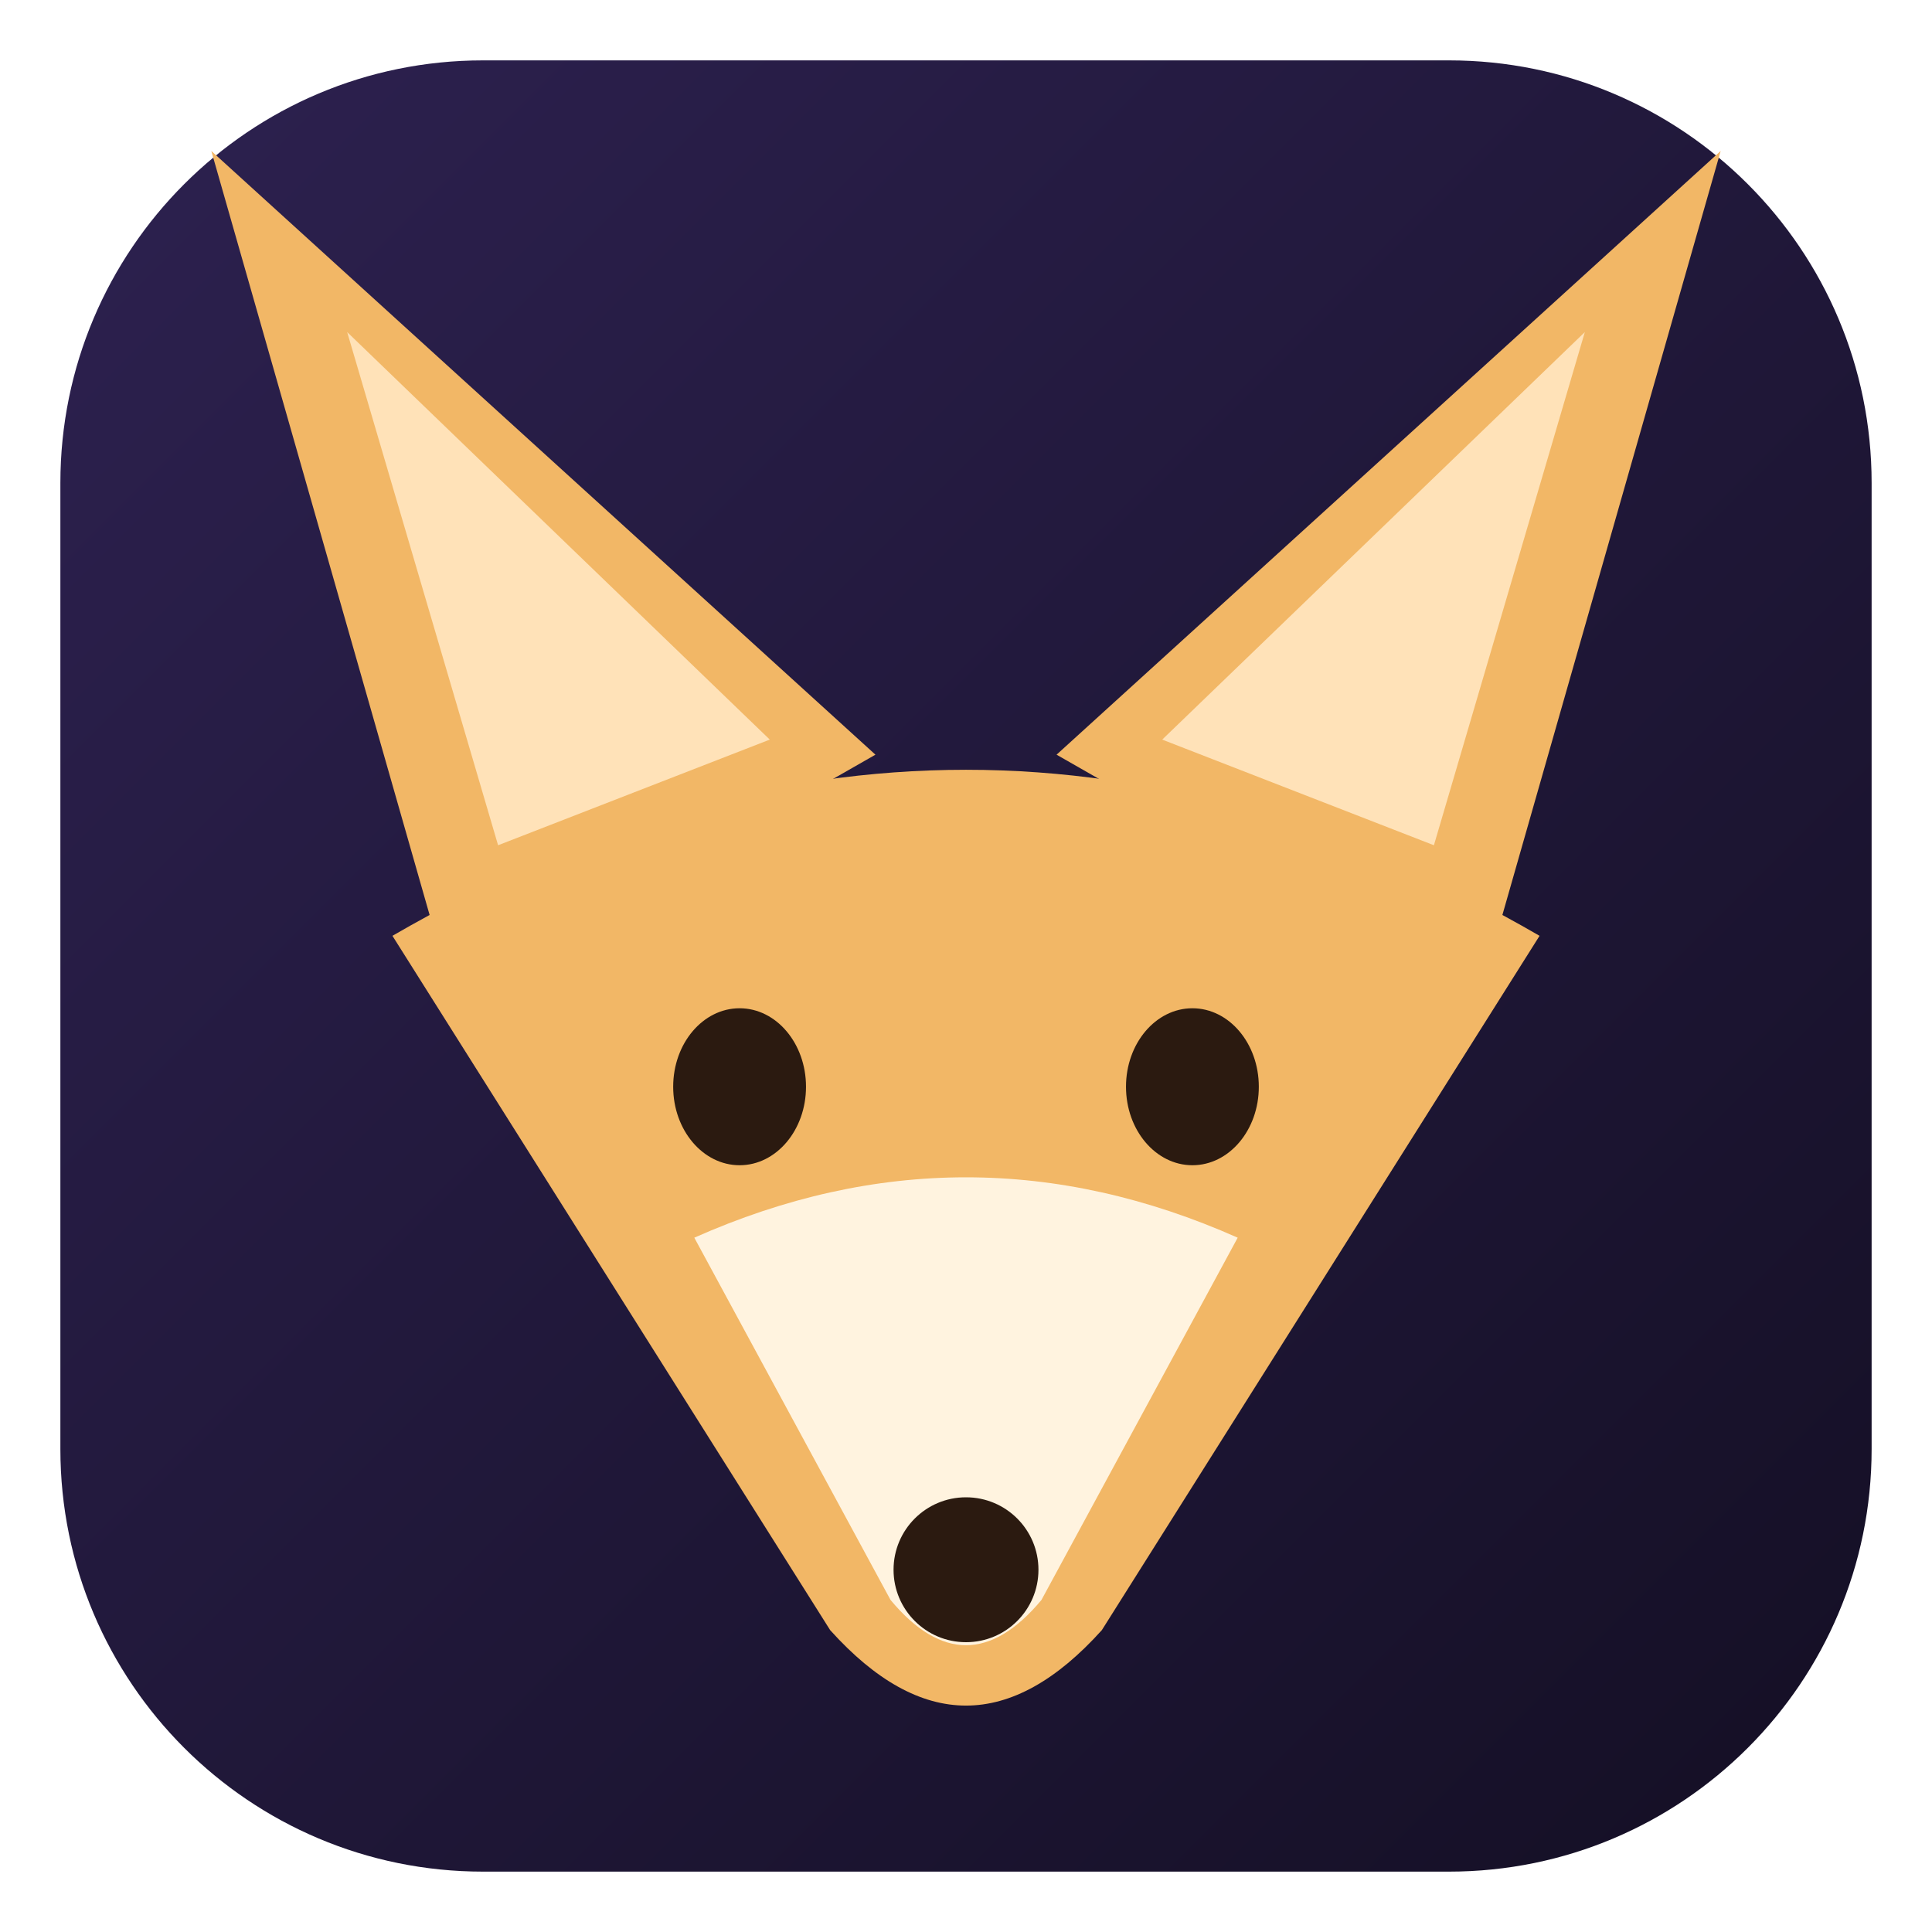
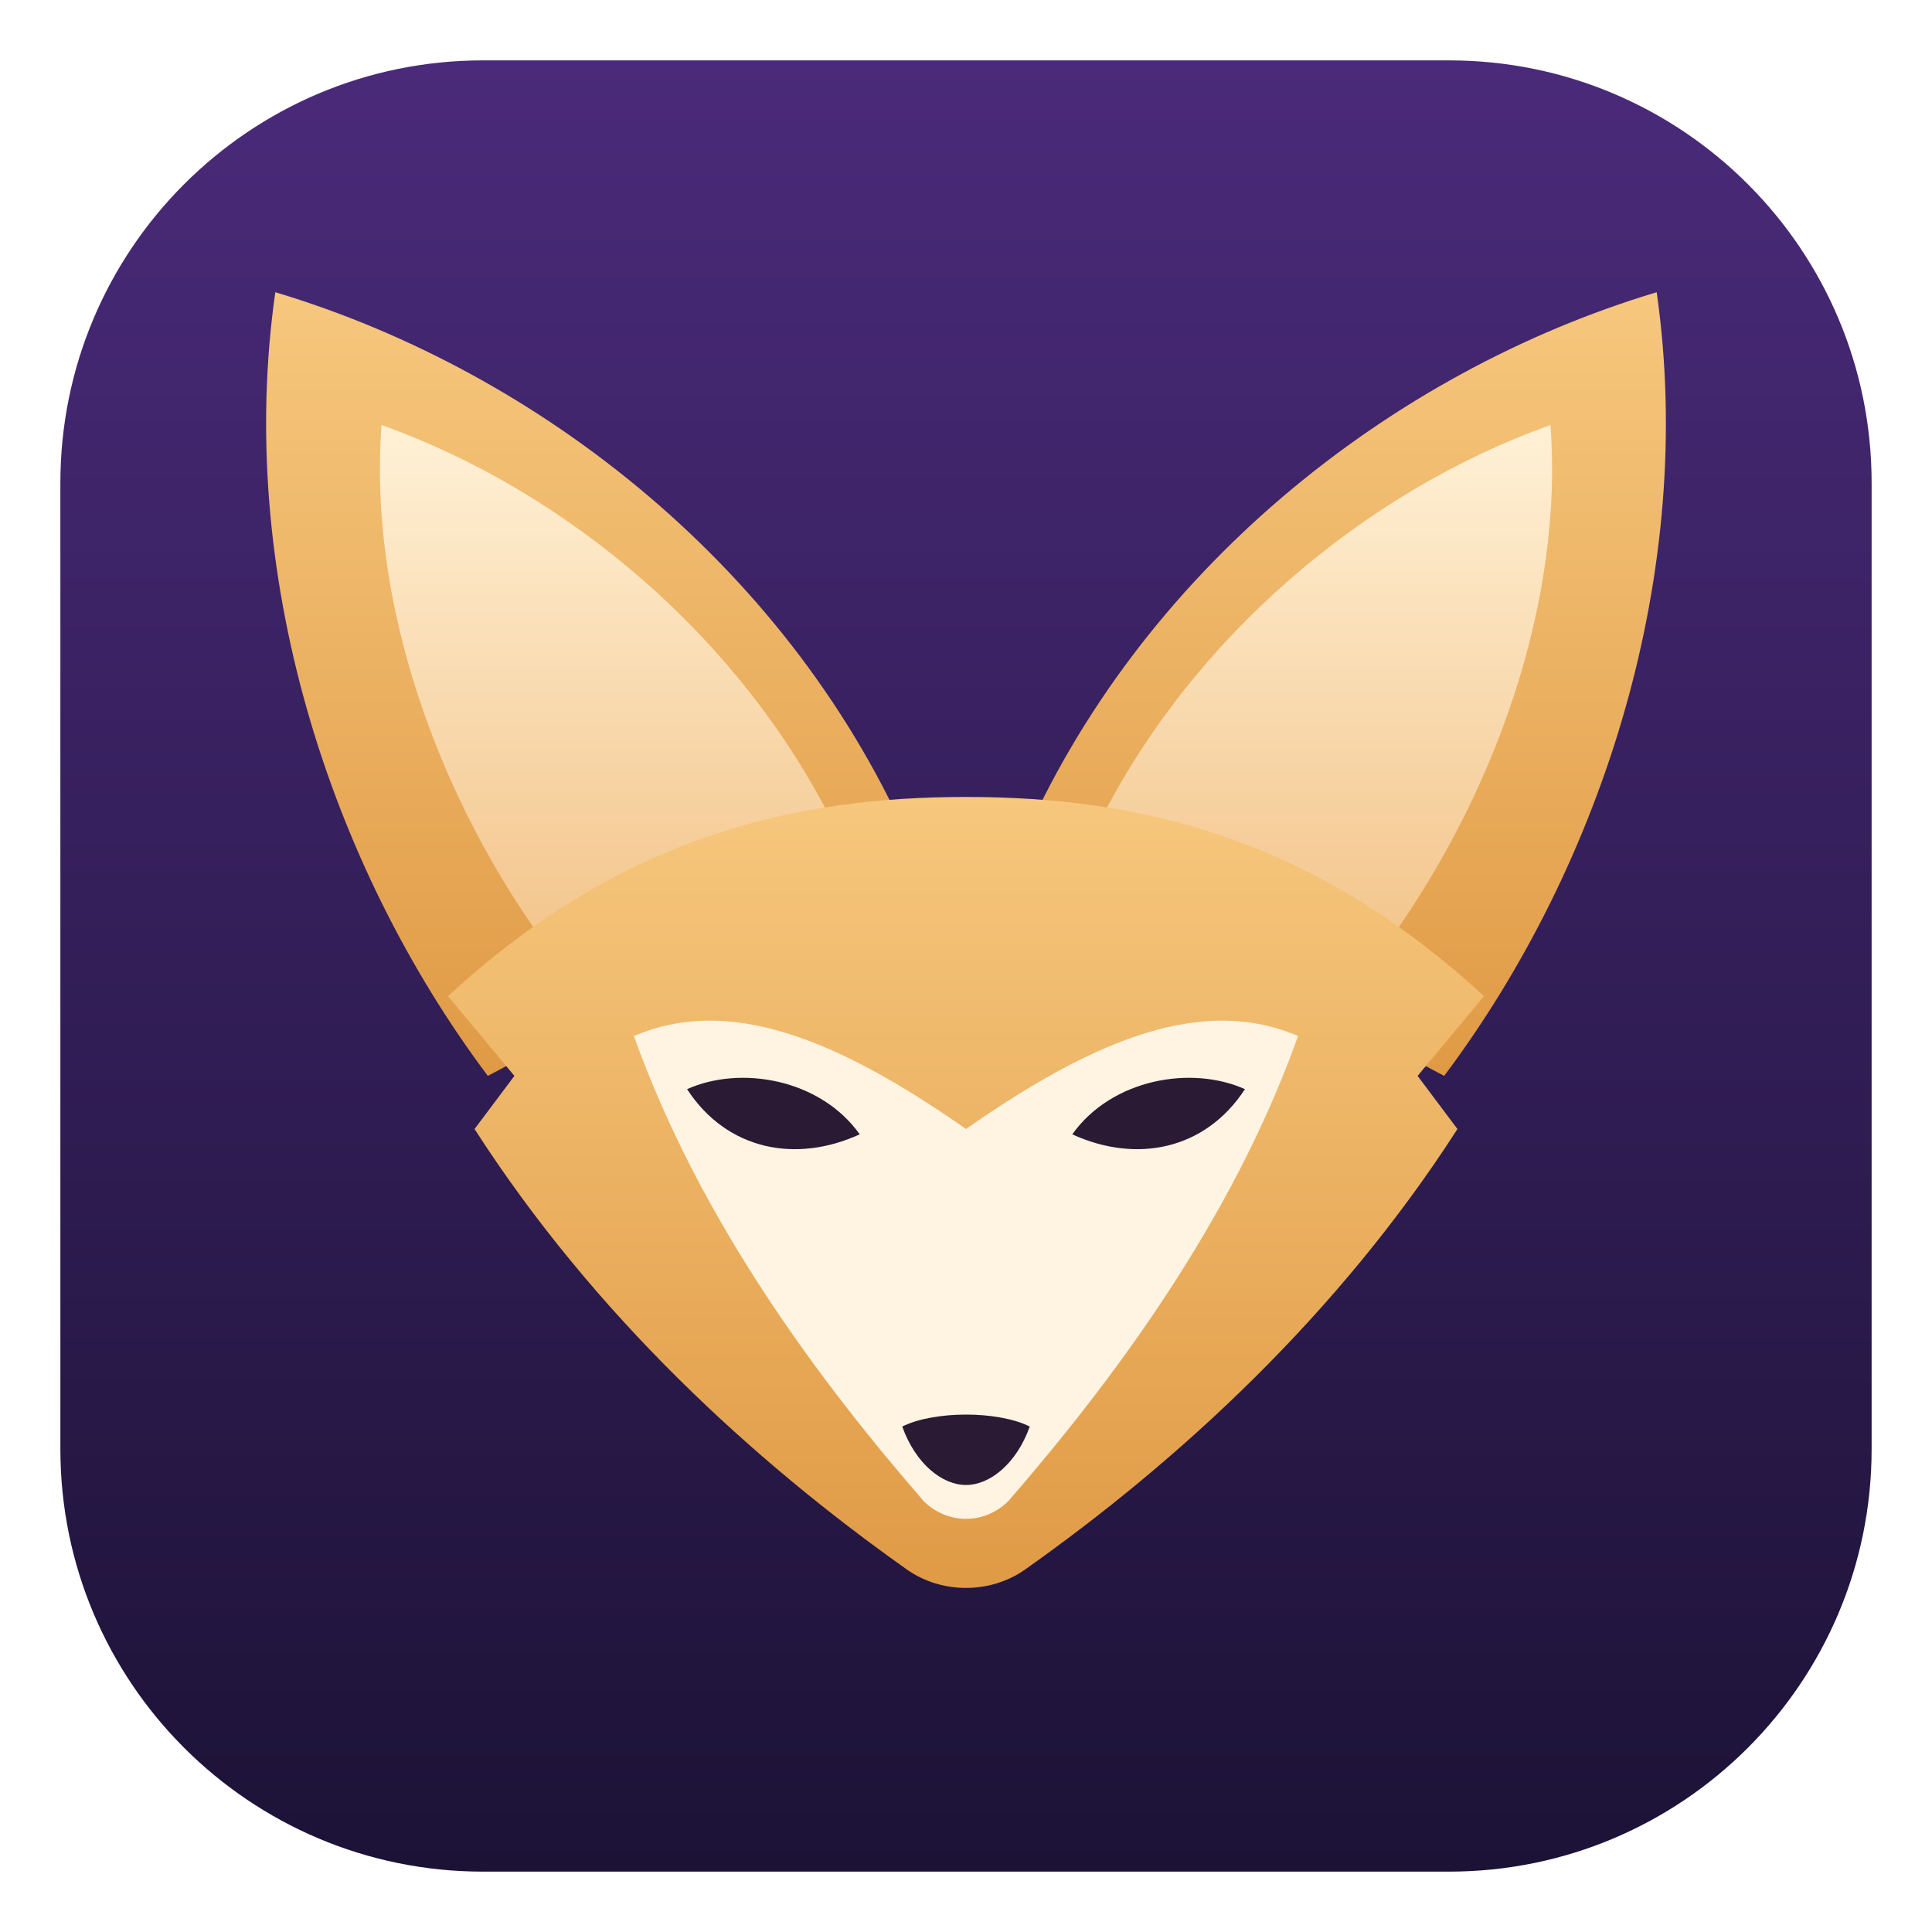
<svg xmlns="http://www.w3.org/2000/svg" viewBox="0 0 64 64">
  <defs>
-     <linearGradient id="bg" x1="0" y1="0" x2="1" y2="1">
-       <stop offset="0" stop-color="#2d2150" />
-       <stop offset="1" stop-color="#140f24" />
+     <linearGradient id="bg" x1="0" y1="0" x2="0" y2="1">
+       <stop offset="0" stop-color="#4a2a7a" />
+       <stop offset="1" stop-color="#1c1236" />
+     </linearGradient>
+     <linearGradient id="fur" x1="0" y1="0" x2="0" y2="1">
+       <stop offset="0" stop-color="#f6c77d" />
+       <stop offset="1" stop-color="#e09a45" />
+     </linearGradient>
+     <linearGradient id="ear" x1="0" y1="0" x2="0" y2="1">
+       <stop offset="0" stop-color="#fff1d6" />
+       <stop offset="1" stop-color="#f3c48a" />
    </linearGradient>
  </defs>
  <rect x="2" y="2" width="60" height="60" rx="14" fill="url(#bg)" />
-   <path d="M15 33 L7 5 L29 25 Z" fill="#f2b766" />
-   <path d="M49 33 L57 5 L35 25 Z" fill="#f2b766" />
-   <path d="M16.5 28 L11.5 11 L25.5 24.5 Z" fill="#ffe2b8" />
-   <path d="M47.5 28 L52.5 11 L38.5 24.5 Z" fill="#ffe2b8" />
-   <path d="M13 31 Q32 20 51 31 L36.5 54 Q32 59 27.5 54 Z" fill="#f2b766" />
-   <path d="M23 41 Q32 37 41 41 L34.5 53 Q32 56 29.5 53 Z" fill="#fff3df" />
-   <ellipse cx="24.5" cy="36" rx="2.2" ry="2.6" fill="#2b1a10" />
-   <ellipse cx="39.5" cy="36" rx="2.2" ry="2.6" fill="#2b1a10" />
-   <circle cx="32" cy="52" r="2.4" fill="#2b1a10" />
+   <g transform="translate(32 33) scale(0.88) translate(-32 -31)">
+     <path d="M14 34C8 26 4.5 15 6 4.5C16 7.5 25.5 15 30 25.5Z" fill="url(#fur)" />
+     <path d="M50 34C56 26 59.5 15 58 4.5C48 7.5 38.5 15 34 25.5Z" fill="url(#fur)" />
+     <path d="M16.5 29.5C12 23.5 9.5 16 10 9.5C17 12 23.5 17.5 27 24.5Z" fill="url(#ear)" />
+     <path d="M47.5 29.5C52 23.5 54.5 16 54 9.5C47 12 40.5 17.5 37 24.5Z" fill="url(#ear)" />
+     <path d="M12.5 31C19 25 25.5 23.5 32 23.5S45 25 51.5 31L49 34L50.5 36C46 43 40 48.5 34.2 52.6C32.9 53.5 31.1 53.5 29.8 52.6C24 48.5 18 43 13.5 36L15 34Z" fill="url(#fur)" />
+     <path d="M19.5 32.5C23 31 27 32.5 32 36C37 32.5 41 31 44.5 32.5C42 39.5 37.5 45.5 33.6 50C32.7 50.9 31.3 50.9 30.4 50C26.5 45.5 22 39.5 19.5 32.5Z" fill="#fff4e2" />
+     <path d="M21.5 34.5C23.5 33.6 26.5 34.1 28 36.2C25.6 37.3 23 36.8 21.5 34.5Z" fill="#2a1a33" />
+     <path d="M42.5 34.5C40.5 33.6 37.5 34.1 36 36.2C38.4 37.3 41 36.8 42.5 34.5Z" fill="#2a1a33" />
+     <path d="M29.6 47.2C30.8 46.6 33.2 46.6 34.4 47.2C33.9 48.6 32.9 49.4 32 49.4S30.1 48.6 29.6 47.2Z" fill="#2a1a33" />
+   </g>
</svg>
